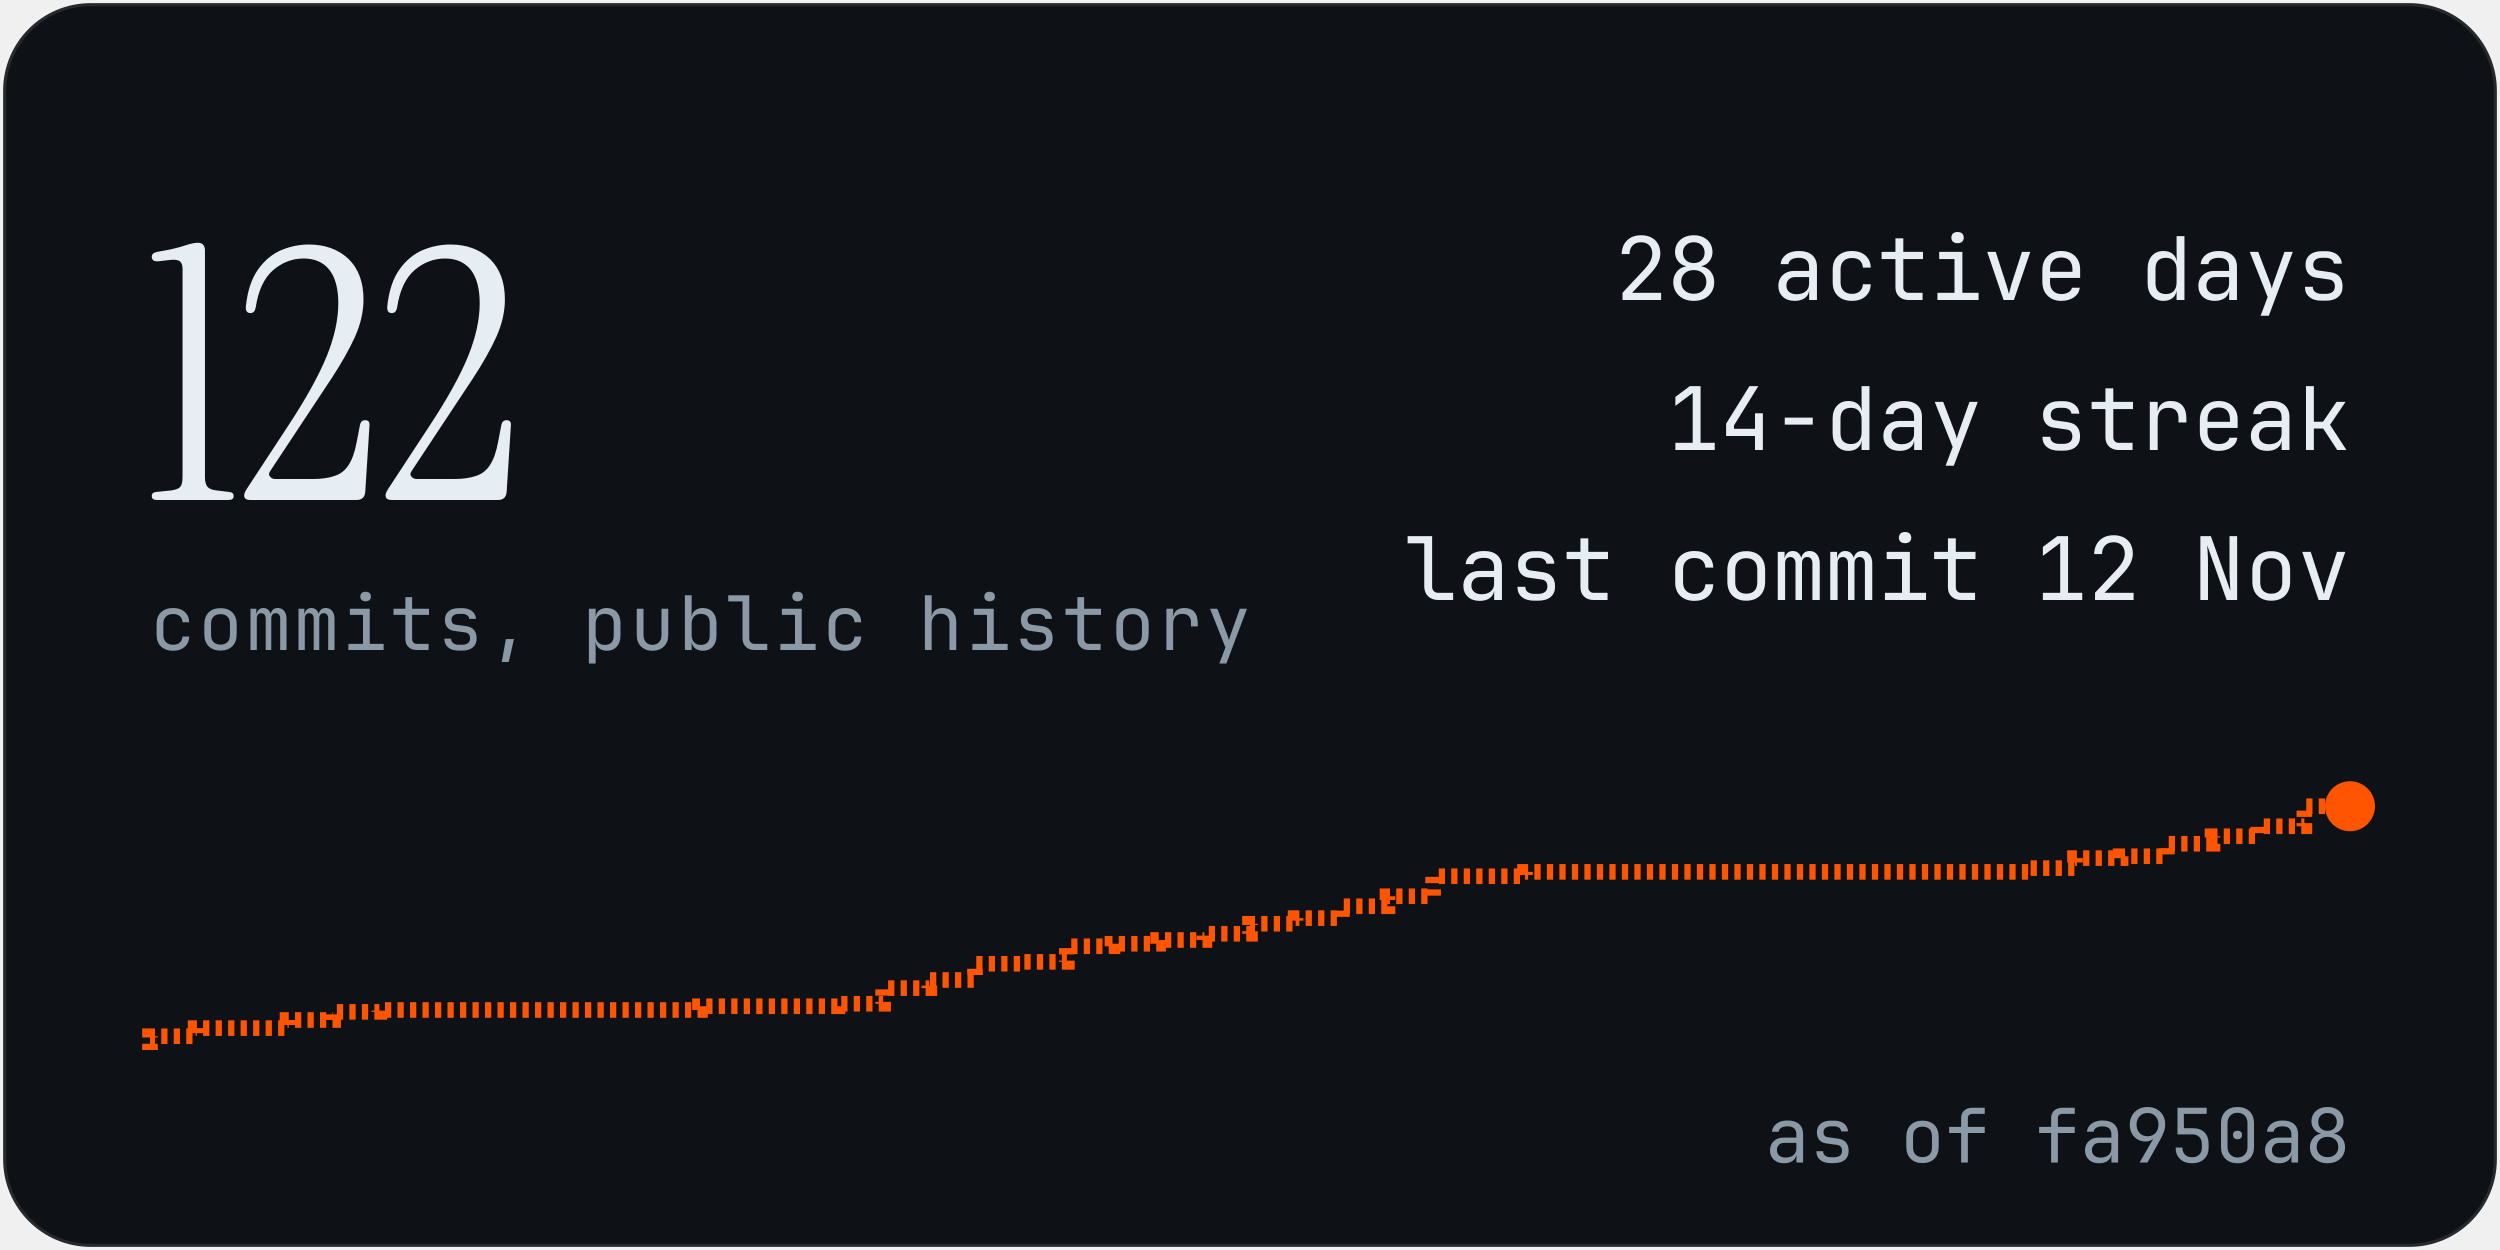
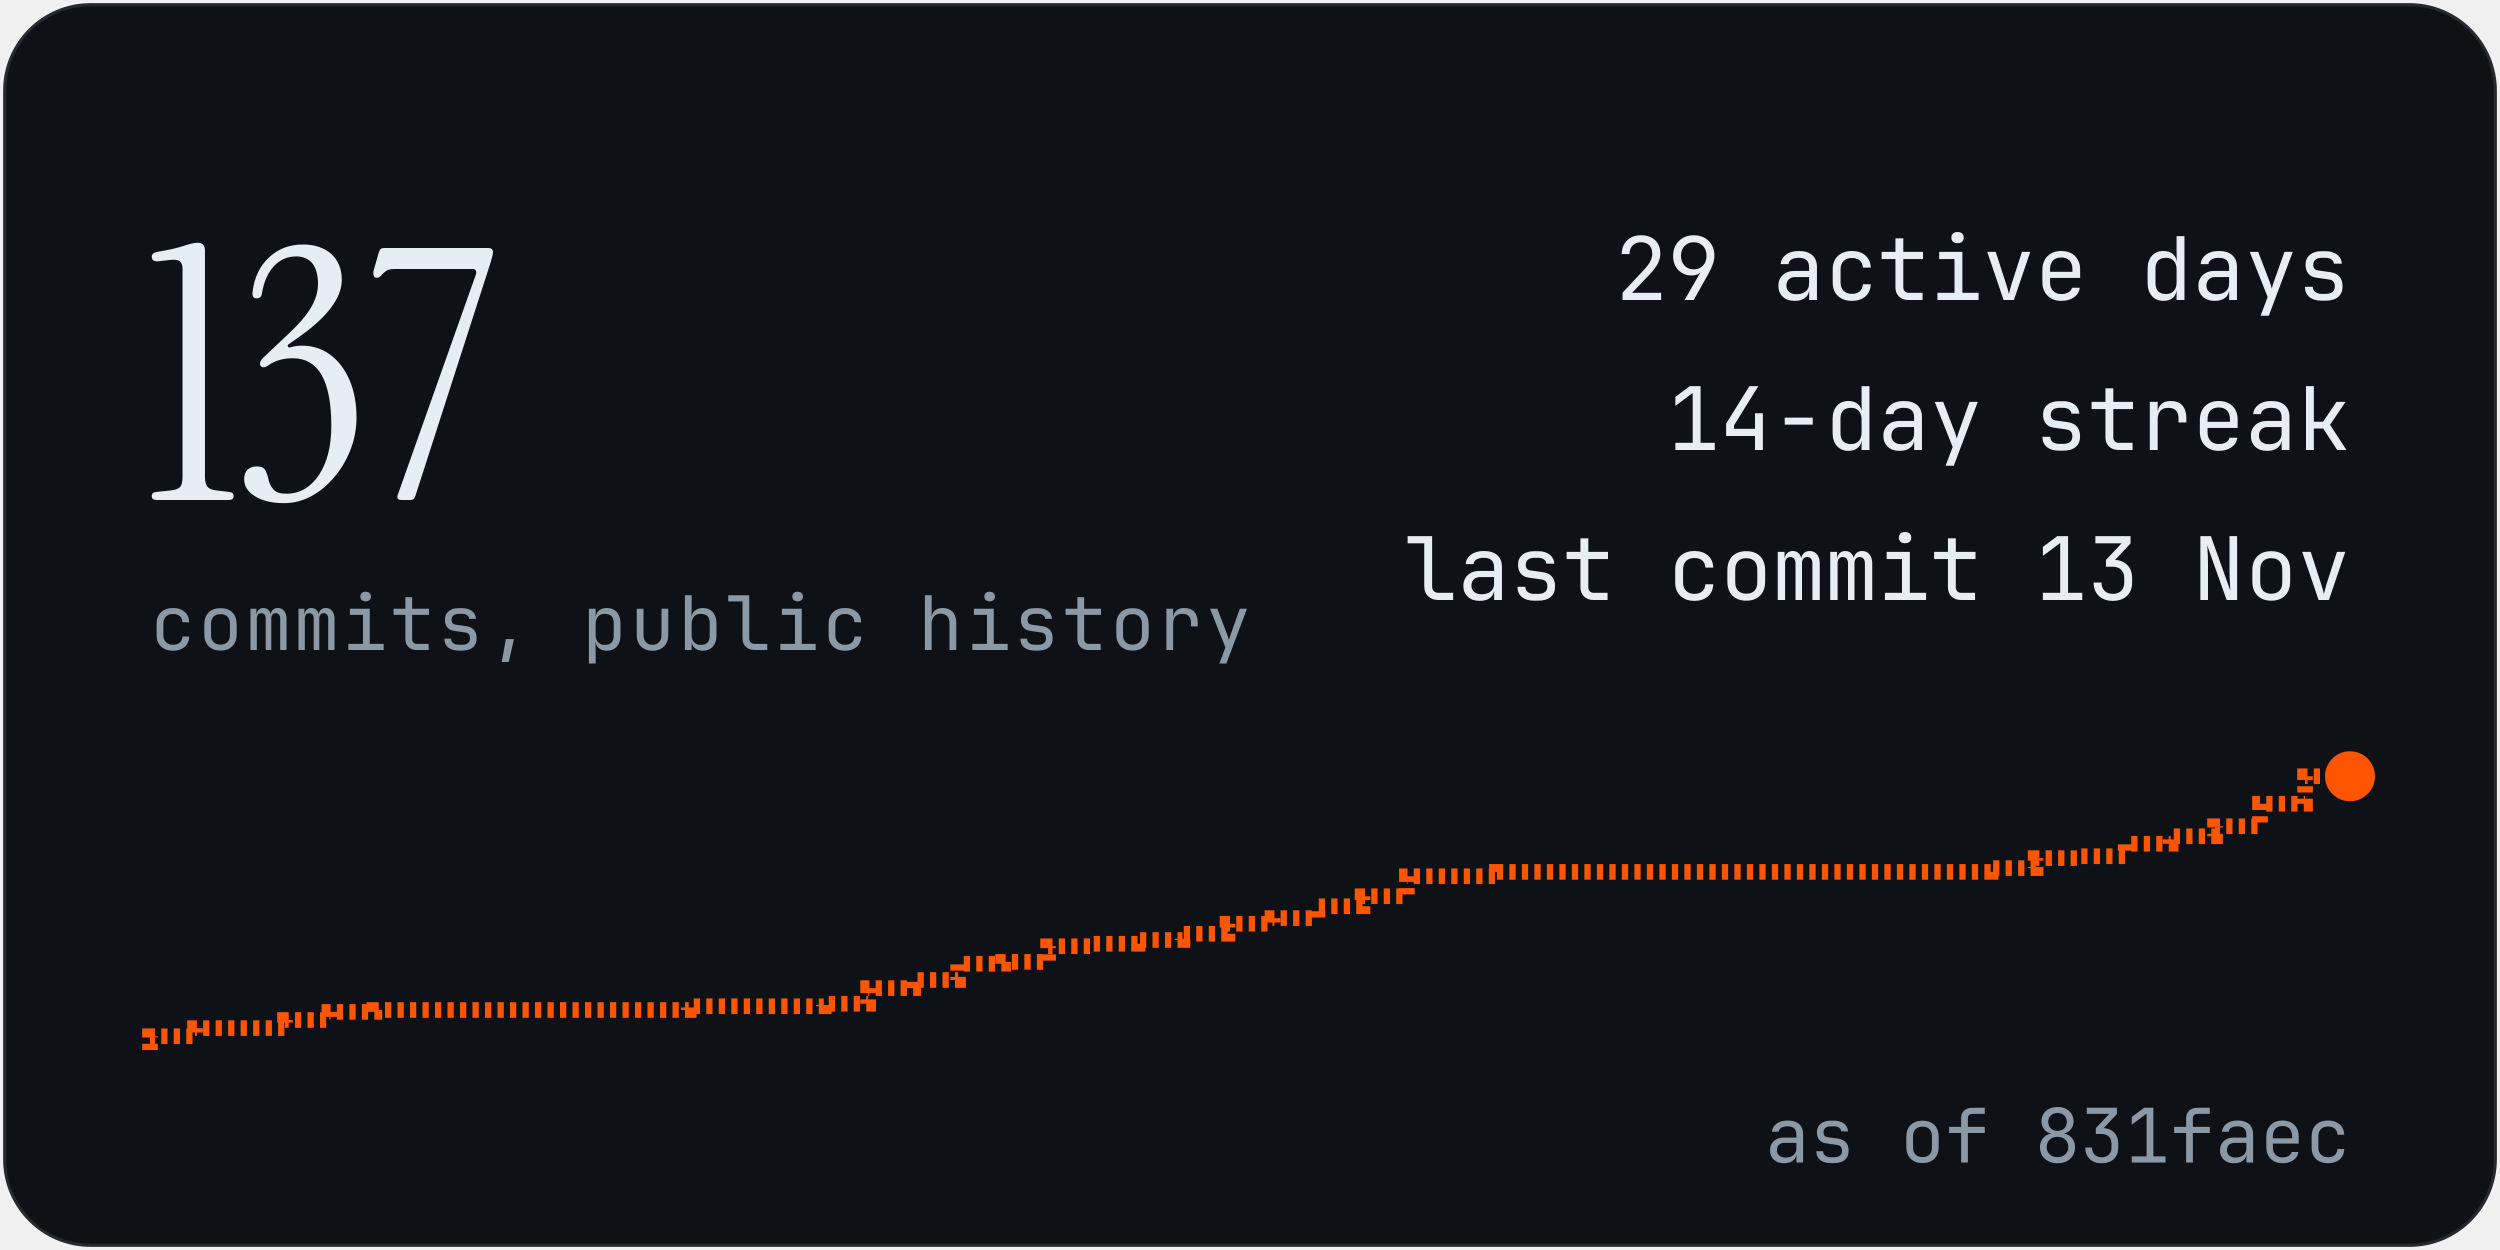
<svg xmlns="http://www.w3.org/2000/svg" viewBox="0 0 400 200" width="400" height="200" role="img" aria-labelledby="cg-title cg-desc">
  <style>.cg-stair{animation:cg-draw 1.6s cubic-bezier(.3,.8,.3,1) both}.cg-bar{transform-box:fill-box;transform-origin:center bottom;animation:cg-rise .4s ease-out both}.cg-flag{animation:cg-fade .4s ease-out 1.6s both}.cg-now-ring{transform-box:fill-box;transform-origin:center;animation:cg-pulse 3.2s ease-out infinite}@keyframes cg-draw{from{stroke-dashoffset:1}to{stroke-dashoffset:0}}@keyframes cg-rise{from{transform:scaleY(0)}to{transform:scaleY(1)}}@keyframes cg-fade{from{opacity:0}to{opacity:1}}@keyframes cg-pulse{from{opacity:.5;transform:scale(1)}to{opacity:0;transform:scale(2.6)}}@media (prefers-reduced-motion:reduce){.cg-stair,.cg-bar,.cg-flag,.cg-now-ring{animation:none}}</style>
  <defs>
    <path id="m44" d="M210 160l 55-306 108 0-70 306-93 0z" />
    <path id="m45" d="M140-290l 0-80 320 0 0 80-320 0z" />
-     <path id="m48" d="M300 10q-101 0-160-59-60-58-60-156l 0-320q 0-98 60-157 59-58 160-58 101 0 161 58 59 59 59 157l 0 320q 0 65-27 113-27 49-76 75-50 27-117 27zM300-67q 60 0 97-39 36-38 36-99l 0-320q 0-61-36-100-37-38-97-38-60 0-96 38-37 39-37 100l 0 320q 0 61 37 99 36 39 96 39zM300-310q-27 0-43-15-17-15-17-43 0-27 17-42 16-14 43-14 27 0 44 14 16 15 16 42 0 28-16 43-17 15-44 15z" />
    <path id="m49" d="M90 0l 0-82 198 0 0-570-198 148 0-103 165-123 123 0 0 648 162 0 0 82-450 0z" />
    <path id="m50" d="M86 0l 0-83 243-260q 53-56 75-100 22-44 22-86 0-60-34-96-35-35-94-35-61 0-96 36-36 37-36 99l-90 0q 3-99 63-157 60-58 159-58 101 0 161 57 59 57 59 155 0 52-28 110-29 58-98 130l-197 206 332 0 0 82-441 0z" />
+     <path id="m51" d="M289 10q-101 0-160-57-59-56-59-153l 90 0q 0 60 35 95 35 35 95 35 60 0 95-35 35-35 35-95l 0-50q 0-60-35-95-35-35-95-35l-79 0 0-78 179-190-300 0 0-82 402 0 0 84-176 187q 90 7 142 62 52 56 52 147l 0 50q 0 97-59 153-60 57-162 57z" />
    <path id="m52" d="M400 0l 0-160-330 0 0-141 266-429 102 0-278 449 0 39 240 0 0-178 90 0 0 420-90 0z" />
-     <path id="m53" d="M294 10q-101 0-160-57-59-56-59-153l 90 0q 0 60 35 95 35 35 95 35 60 0 95-35 35-35 35-95l 0-45q 0-60-34-95-34-35-92-35l-199 0 0-355 389 0 0 82-305 0 2 191 118 0q 101 0 156 55 55 56 55 157l 0 45q 0 97-59 153-60 57-162 57z" />
    <path id="m56" d="M300 10q-69 0-122-27-53-27-82-76-30-48-30-111 0-69 40-119 39-50 105-61l 0-3q-57-13-91-58-34-44-34-102 0-57 27-101 27-43 76-68 48-24 111-24 64 0 112 24 48 25 75 68 27 44 27 101 0 58-34 102-34 45-91 58l 0 3q 66 11 106 61 39 50 39 119 0 63-29 111-30 49-82 76-53 27-123 27zM300-422q 56 0 90-33 34-33 34-86 0-53-34-86-34-33-90-33-55 0-89 33-35 33-35 86 0 53 35 86 34 33 89 33zM300-71q 64 0 104-38 40-37 40-97 0-61-40-99-40-37-104-37-64 0-104 37-40 38-40 99 0 60 40 97 40 38 104 38z" />
    <path id="m57" d="M195 0l 180-313-3-2q-10 16-37 25-27 10-59 10-63 0-110-29-48-28-75-78-27-50-27-116 0-71 30-124 30-53 83-83 53-30 122-30 71 0 124 29 53 30 83 82 30 53 30 122 0 48-18 98-18 51-49 106l-169 303-105 0zM300-350q 65 0 106-43 40-43 40-112 0-69-40-112-41-43-106-43-65 0-105 43-41 43-41 112 0 69 41 112 40 43 105 43z" />
    <path id="m78" d="M90 0l 0-730 120 0 223 625q-2-25-4-62-3-36-4-77-2-40-2-76l 0-410 87 0 0 730-120 0-222-625q 2 24 4 60 2 37 4 77 1 41 1 78l 0 410-87 0z" />
    <path id="m97" d="M252 10q-85 0-135-48-50-47-50-124 0-51 23-89 23-38 64-60 41-21 94-21l 170 0 0-43q 0-107-117-107-52 0-84 19-32 19-34 53l-90 0q 5-65 61-108 55-42 147-42 100 0 154 48 53 48 53 134l 0 378-89 0 0-100-2 0q-8 51-51 80-43 30-114 30zM274-66q 66 0 105-32 39-32 39-87l 0-77-160 0q-44 0-71 26-28 27-28 71 0 46 31 72 30 27 84 27z" />
    <path id="m98" d="M332 10q-62 0-102-31-40-30-47-84l-1 0 0 105-90 0 0-730 90 0 0 160-2 125 1 0q 8-53 49-84 40-31 102-31 83 0 132 55 49 55 49 150l 0 161q 0 94-49 149-49 55-132 55zM302-68q 57 0 89-30 32-30 32-97l 0-160q 0-68-32-98-32-29-89-29-55 0-87 35-33 35-33 97l 0 150q 0 62 33 97 32 35 87 35z" />
    <path id="m99" d="M308 10q-100 0-160-56-60-56-60-154l 0-150q 0-98 60-154 60-56 160-56 95 0 154 51 58 51 61 139l-90 0q-3-53-36-82-33-28-89-28-59 0-94 33-36 34-36 96l 0 151q 0 62 36 96 35 34 94 34 56 0 89-29 33-29 36-81l 90 0q-3 88-61 139-59 51-154 51z" />
    <path id="m100" d="M268 10q-82 0-131-55-50-55-50-149l 0-161q 0-95 49-150 49-55 132-55 62 0 103 31 40 31 48 84l 1 0-2-125 0-160 90 0 0 730-90 0 0-105-1 0q-7 54-47 84-40 31-102 31zM298-68q 56 0 88-35 32-35 32-97l 0-150q 0-62-32-97-32-35-88-35-57 0-89 29-32 30-32 98l 0 160q 0 67 32 97 32 30 89 30z" />
    <path id="m101" d="M300 10q-97 0-156-59-60-58-60-161l 0-130q 0-103 60-162 59-58 156-58 65 0 114 26 48 26 75 73 27 47 27 111l 0 98-344 0 0 52q 0 61 35 96 35 36 93 36 50 0 83-20 32-19 39-52l 90 0q-9 69-67 109-58 41-145 41zM172-322l 256 0 0-28q 0-65-33-101-34-35-95-35-61 0-94 35-34 36-34 101l 0 28z" />
    <path id="m102" d="M215 0l 0-393-160 0 0-82 160 0 0-115q 0-65 41-103 41-37 113-37l 161 0 0 82-161 0q-64 0-64 58l 0 115 225 0 0 82-225 0 0 393-90 0z" />
    <path id="m104" d="M92 0l 0-730 90 0 0 285 1 0q 7-55 45-85 38-30 101-30 83 0 132 51 49 51 49 139l 0 370-90 0 0-355q 0-62-31-96-32-33-86-33-56 0-88 35-33 35-33 99l 0 350-90 0z" />
    <path id="m105" d="M85 0l 0-82 195 0 0-386-175 0 0-82 265 0 0 468 185 0 0 82-470 0zM315-649q-33 0-52-17-19-17-19-46 0-30 19-48 19-17 52-17 33 0 52 17 19 18 19 48 0 29-19 46-19 17-52 17z" />
    <path id="m107" d="M97 0l 0-730 90 0 0 407 105 0 154-227 103 0-177 262 187 288-105 0-160-245-107 0 0 245-90 0z" />
    <path id="m108" d="M380 0q-73 0-116-43-44-42-44-112l 0-493-190 0 0-82 280 0 0 575q 0 34 19 53 19 20 51 20l 170 0 0 82-170 0z" />
    <path id="m109" d="M60 0l 0-550 78 0 0 73 2 0q 5-37 30-60 24-23 62-23 36 0 61 21 25 21 36 57l 1 0q 7-36 32-57 24-21 62-21 53 0 85 39 31 40 31 103l 0 418-84 0 0-419q 0-33-16-53-16-19-44-19-27 0-43 19-16 19-16 52l 0 420-74 0 0-419q 0-33-16-53-16-19-43-19-28 0-44 19-16 19-16 52l 0 420-84 0z" />
    <path id="m111" d="M300 8q-99 0-157-58-59-58-59-162l 0-126q 0-105 58-163 58-57 158-57 100 0 158 57 58 58 58 163l 0 126q 0 104-58 162-59 58-158 58zM300-72q 59 0 93-33 33-33 33-97l 0-146q 0-64-33-97-34-33-93-33-58 0-92 33-34 33-34 97l 0 146q 0 64 34 97 34 33 92 33z" />
    <path id="m112" d="M92 180l 0-730 90 0 0 105 1 0q 7-54 47-85 40-30 102-30 83 0 132 54 49 55 49 150l 0 161q 0 95-49 150-49 55-132 55-62 0-102-31-40-31-47-84l-3 0 2 125 0 160-90 0zM302-68q 57 0 89-30 32-30 32-97l 0-160q 0-68-32-98-32-29-89-29-55 0-87 35-33 35-33 97l 0 150q 0 62 33 97 32 35 87 35z" />
    <path id="m114" d="M112 0l 0-550 90 0 0 105 2 0q 7-53 45-84 38-31 102-31 86 0 133 51 46 52 46 147l 0 47-90 0 0-47q 0-120-117-120-59 0-90 34-31 34-31 98l 0 350-90 0z" />
    <path id="m115" d="M278 8q-92 0-142-42-51-41-51-117l 90 0q 0 38 27 59 27 22 76 22l 44 0q 50 0 78-22 27-22 27-62 0-71-65-80l-152-22q-56-8-87-47-31-38-31-101 0-72 50-113 49-41 136-41l 44 0q 80 0 131 39 50 40 54 104l-91 0q-2-29-27-48-26-19-67-19l-44 0q-46 0-72 21-26 21-26 57 0 58 53 66l 142 20q 140 20 140 164 0 77-50 119-51 43-143 43l-44 0z" />
    <path id="m116" d="M355 0q-68 0-109-40-41-39-41-105l 0-323-158 0 0-82 158 0 0-155 90 0 0 155 225 0 0 82-225 0 0 323q 0 28 17 45 16 18 43 18l 160 0 0 82-160 0z" />
    <path id="m117" d="M299 10q-95 0-152-57-57-56-57-153l 0-350 90 0 0 350q 0 60 32 95 32 36 87 36 56 0 89-36 32-35 32-95l 0-350 90 0 0 350q 0 97-58 153-58 57-153 57z" />
    <path id="m118" d="M241 0l-187-550 97 0 120 370q 11 33 19 63 8 31 12 48 5-17 12-48 7-30 17-63l 120-370 95 0-187 550-118 0z" />
    <path id="m121" d="M178 180l 81-214-205-516 97 0 130 340q 8 20 15 42 7 22 10 38 3-16 10-38 7-22 14-42l 121-340 95 0-274 730-94 0z" />
    <path id="d49" d="M20 0q-15 0-15-11 0-11 13-12l 39-4q 21-2 29-10 7-8 7-29l 0-594q 0-17-9-23-10-5-25-3l-36 4q-18 1-18-13 0-11 16-14 53-9 78-18 25-8 37-8 21 0 21 22l 0 647q 0 21 8 29 7 8 28 10l 33 4q 13 1 13 12 0 11-15 11l-204 0z" />
-     <path id="d50" d="M38 0q-18 0-18-13 0-7 7-18l 120-183q 75-114 109-197 33-82 33-151 0-62-25-95-26-33-74-33-48 0-87 33-39 34-50 107-3 16-15 16-15 0-13-20 7-66 35-105 27-38 66-55 39-16 79-16 69 0 113 41 43 42 43 116 0 52-24 106-25 55-67 119-43 65-98 148l-78 118q-6 9 0 15 5 7 15 7l 107 0q 38 0 63-9 25-8 40-32 15-23 23-67l 9-47q 3-13 15-13 14 0 12 17l-12 188q-2 23-25 23l-303 0z" />
+     <path id="d51" d="M135 9q-52 0-83-19-32-19-32-50 0-17 10-27 10-9 26-9 19 0 25 12 6 12 9 27 3 15 14 27 10 12 37 12 57 0 93-54 35-53 35-140 0-193-110-193-40 0-68 19-16 12-24 3-6-10 8-24l 72-68q 44-41 64-75 20-34 20-68 0-37-16-58-17-20-46-20-38 0-64 28-26 28-34 77-2 15-15 15-14 0-12-18 7-62 47-99 39-37 97-37 50 0 81 27 30 28 30 74 0 79-129 168l-23 16q-4 3-2 6 1 4 6 3 17-5 34-5 46 0 81 26 35 26 55 72 20 47 20 107 0 48-17 92-17 44-46 78-29 35-66 55-37 20-77 20z" />
+     <path id="d55" d="M99 0q-16 0-11-15l 223-629q 5-16-11-16l-222 0q-16 0-24 6-8 6-13 12-5 7-13 7-8 0-9-7-2-6 0-14l 15-52q 3-12 15-12l 297 0q 14 0 14 12 0 8-8 33l-214 664q-3 11-14 11l-25 0z" />
  </defs>
  <rect x="0.5" y="0.5" width="399" height="199" rx="14" fill="#0E1217" stroke="#FFFFFF" stroke-width="1" stroke-opacity="0.1" />
-   <g class="cg-text-group" data-name="commit-total" data-font="display" data-size="56" fill="#E6EDF3" data-bbox="24.3 38.8 57.6 41.2">
-     <g class="cg-run" data-bbox="24.3 38.8 57.6 41.2" transform="translate(24 80)scale(0.056)">
+   <g class="cg-text-group" data-name="commit-total" data-font="display" data-size="56" fill="#E6EDF3" data-bbox="24.3 38.8 54.6 41.7">
+     <g class="cg-run" data-bbox="24.3 38.8 54.6 41.7" transform="translate(24 80)scale(0.056)">
      <g fill="#E6EDF3">
        <use href="#d49" />
-         <use href="#d50" x="249" />
-         <use href="#d50" x="653" />
+         <use href="#d51" x="249" />
+         <use href="#d55" x="620" />
      </g>
    </g>
  </g>
  <g class="cg-text-group" data-name="commit-caption" data-font="mono" data-size="12" fill="#8B98A5" data-bbox="25.1 94.7 174.5 11.5">
    <g class="cg-run" data-bbox="25.1 94.7 174.5 11.5" transform="translate(24 104)scale(0.012)">
      <g fill="#8B98A5">
        <use href="#m99" />
        <use href="#m111" x="640" />
        <use href="#m109" x="1280" />
        <use href="#m109" x="1920" />
        <use href="#m105" x="2560" />
        <use href="#m116" x="3200" />
        <use href="#m115" x="3840" />
        <use href="#m44" x="4480" />
        <use href="#m112" x="5760" />
        <use href="#m117" x="6400" />
        <use href="#m98" x="7040" />
        <use href="#m108" x="7680" />
        <use href="#m105" x="8320" />
        <use href="#m99" x="8960" />
        <use href="#m104" x="10240" />
        <use href="#m105" x="10880" />
        <use href="#m115" x="11520" />
        <use href="#m116" x="12160" />
        <use href="#m111" x="12800" />
        <use href="#m114" x="13440" />
        <use href="#m121" x="14080" />
      </g>
    </g>
  </g>
  <g class="cg-text-group" data-name="stats" data-font="mono" data-size="14" fill="#E6EDF3" data-bbox="225.2 37.1 150.2 59">
    <g class="cg-run" data-bbox="259.5 37.1 115.3 13.4" transform="translate(258.4 48)scale(0.014)">
      <g fill="#E6EDF3">
        <use href="#m50" />
-         <use href="#m56" x="600" />
+         <use href="#m57" x="600" />
        <use href="#m97" x="1800" />
        <use href="#m99" x="2400" />
        <use href="#m116" x="3000" />
        <use href="#m105" x="3600" />
        <use href="#m118" x="4200" />
        <use href="#m101" x="4800" />
        <use href="#m100" x="6000" />
        <use href="#m97" x="6600" />
        <use href="#m121" x="7200" />
        <use href="#m115" x="7800" />
      </g>
    </g>
    <g class="cg-run" data-bbox="268.1 61.8 107.4 12.7" transform="translate(266.8 72)scale(0.014)">
      <g fill="#E6EDF3">
        <use href="#m49" />
        <use href="#m52" x="600" />
        <use href="#m45" x="1200" />
        <use href="#m100" x="1800" />
        <use href="#m97" x="2400" />
        <use href="#m121" x="3000" />
        <use href="#m115" x="4200" />
        <use href="#m116" x="4800" />
        <use href="#m114" x="5400" />
        <use href="#m101" x="6000" />
        <use href="#m97" x="6600" />
        <use href="#m107" x="7200" />
      </g>
    </g>
    <g class="cg-run" data-bbox="225.2 85.1 150 11" transform="translate(224.8 96)scale(0.014)">
      <g fill="#E6EDF3">
        <use href="#m108" />
        <use href="#m97" x="600" />
        <use href="#m115" x="1200" />
        <use href="#m116" x="1800" />
        <use href="#m99" x="3000" />
        <use href="#m111" x="3600" />
        <use href="#m109" x="4200" />
        <use href="#m109" x="4800" />
        <use href="#m105" x="5400" />
        <use href="#m116" x="6000" />
        <use href="#m49" x="7200" />
-         <use href="#m50" x="7800" />
+         <use href="#m51" x="7800" />
        <use href="#m78" x="9000" />
        <use href="#m111" x="9600" />
        <use href="#m118" x="10200" />
      </g>
    </g>
  </g>
-   <path d="M24 168L24 168L24 165.8L31.3 165.8L31.3 165.8L31.3 164.5L38.7 164.5L46 164.5L46 164.5L46 163.2L53.3 163.2L53.3 163.2L53.3 161.9L60.7 161.9L60.7 161.9L60.7 161.6L68 161.6L75.3 161.6L82.7 161.6L90 161.6L97.3 161.6L104.7 161.6L112 161.6L112 161.6L112 161L119.3 161L126.7 161L134 161L134 161L134 160.6L141.3 160.6L141.3 160.6L141.3 158.1L148.7 158.1L148.7 158.1L148.7 156.8L156 156.8L156 156.8L156 154.2L163.3 154.2L163.3 154.2L163.3 153.9L170.7 153.9L170.7 153.9L170.7 151.4L178 151.4L178 151.4L178 151L185.3 151L185.3 151L185.3 150.4L192.7 150.4L192.7 150.4L192.7 149.4L200 149.4L200 149.4L200 147.8L207.3 147.8L207.3 147.8L207.3 146.9L214.7 146.9L214.7 146.9L214.7 145L222 145L222 145L222 143.4L229.3 143.4L229.3 143.4L229.3 140.2L236.7 140.2L244 140.2L244 140.2L244 139.5L251.3 139.5L258.7 139.5L266 139.5L273.3 139.5L280.7 139.5L288 139.5L295.3 139.5L302.7 139.5L310 139.5L317.3 139.5L324.7 139.5L324.7 139.5L324.7 138.9L332 138.9L332 138.9L332 137.3L339.3 137.3L339.3 137.3L339.3 137L346.7 137L346.7 137L346.7 135L354 135L354 135L354 133.8L361.3 133.8L361.3 133.8L361.3 132.2L368.7 132.2L368.7 132.2L368.7 129L376 129" fill="none" stroke="#FF5400" stroke-width="2.5" class="cg-stair" pathLength="1" stroke-dasharray="1" stroke-dashoffset="0" />
-   <circle class="dm dm-now-dot" cx="376" cy="129" r="3.5" fill="#FF5400" stroke="#FF5400" stroke-width="1" />
-   <g class="cg-text-group" data-name="stamp" data-font="mono" data-size="12" fill="#8B98A5" data-bbox="283.2 177.1 92 9">
-     <g class="cg-run" data-bbox="283.2 177.1 92 9" transform="translate(282.4 186)scale(0.012)">
+   <path d="M24 168L24 168L24 165.8L31.2 165.8L31.2 165.8L31.2 164.5L38.4 164.5L45.6 164.5L45.6 164.5L45.6 163.2L52.7 163.2L52.7 163.2L52.7 161.9L59.9 161.9L59.9 161.9L59.9 161.6L67.1 161.6L74.3 161.6L81.5 161.6L88.7 161.6L95.8 161.6L103 161.6L110.2 161.6L110.2 161.6L110.2 161L117.4 161L124.6 161L131.8 161L131.8 161L131.8 160.6L138.9 160.6L138.9 160.6L138.9 158.1L146.1 158.1L146.1 158.1L146.1 156.8L153.3 156.8L153.3 156.8L153.3 154.2L160.5 154.2L160.5 154.2L160.5 153.9L167.7 153.9L167.7 153.9L167.7 151.4L174.9 151.4L174.9 151.4L174.9 151L182 151L182 151L182 150.4L189.2 150.4L189.2 150.4L189.2 149.4L196.4 149.4L196.4 149.4L196.4 147.8L203.6 147.8L203.6 147.8L203.6 146.9L210.8 146.9L210.8 146.9L210.8 145L218 145L218 145L218 143.4L225.1 143.4L225.1 143.4L225.1 140.2L232.3 140.2L239.5 140.2L239.5 140.2L239.5 139.5L246.7 139.5L253.9 139.5L261.1 139.5L268.2 139.5L275.4 139.5L282.6 139.5L289.8 139.5L297 139.5L304.2 139.5L311.3 139.5L318.5 139.5L318.5 139.5L318.5 138.9L325.7 138.9L325.7 138.9L325.7 137.3L332.9 137.3L332.9 137.3L332.9 137L340.1 137L340.1 137L340.1 135L347.3 135L347.3 135L347.3 133.8L354.4 133.8L354.4 133.8L354.4 132.2L361.6 132.2L361.6 132.2L361.6 128.6L368.8 128.6L368.8 128.6L368.8 124.2L376 124.2" fill="none" stroke="#FF5400" stroke-width="2.5" class="cg-stair" pathLength="1" stroke-dasharray="1" stroke-dashoffset="0" />
+   <circle class="dm dm-now-dot" cx="376" cy="124.2" r="3.5" fill="#FF5400" stroke="#FF5400" stroke-width="1" />
+   <g class="cg-text-group" data-name="stamp" data-font="mono" data-size="12" fill="#8B98A5" data-bbox="283.2 177.1 91.9 9">
+     <g class="cg-run" data-bbox="283.2 177.1 91.9 9" transform="translate(282.4 186)scale(0.012)">
      <g fill="#8B98A5">
        <use href="#m97" />
        <use href="#m115" x="600" />
        <use href="#m111" x="1800" />
        <use href="#m102" x="2400" />
-         <use href="#m102" x="3600" />
-         <use href="#m97" x="4200" />
-         <use href="#m57" x="4800" />
-         <use href="#m53" x="5400" />
-         <use href="#m48" x="6000" />
-         <use href="#m97" x="6600" />
-         <use href="#m56" x="7200" />
+         <use href="#m56" x="3600" />
+         <use href="#m51" x="4200" />
+         <use href="#m49" x="4800" />
+         <use href="#m102" x="5400" />
+         <use href="#m97" x="6000" />
+         <use href="#m101" x="6600" />
+         <use href="#m99" x="7200" />
      </g>
    </g>
  </g>
</svg>
